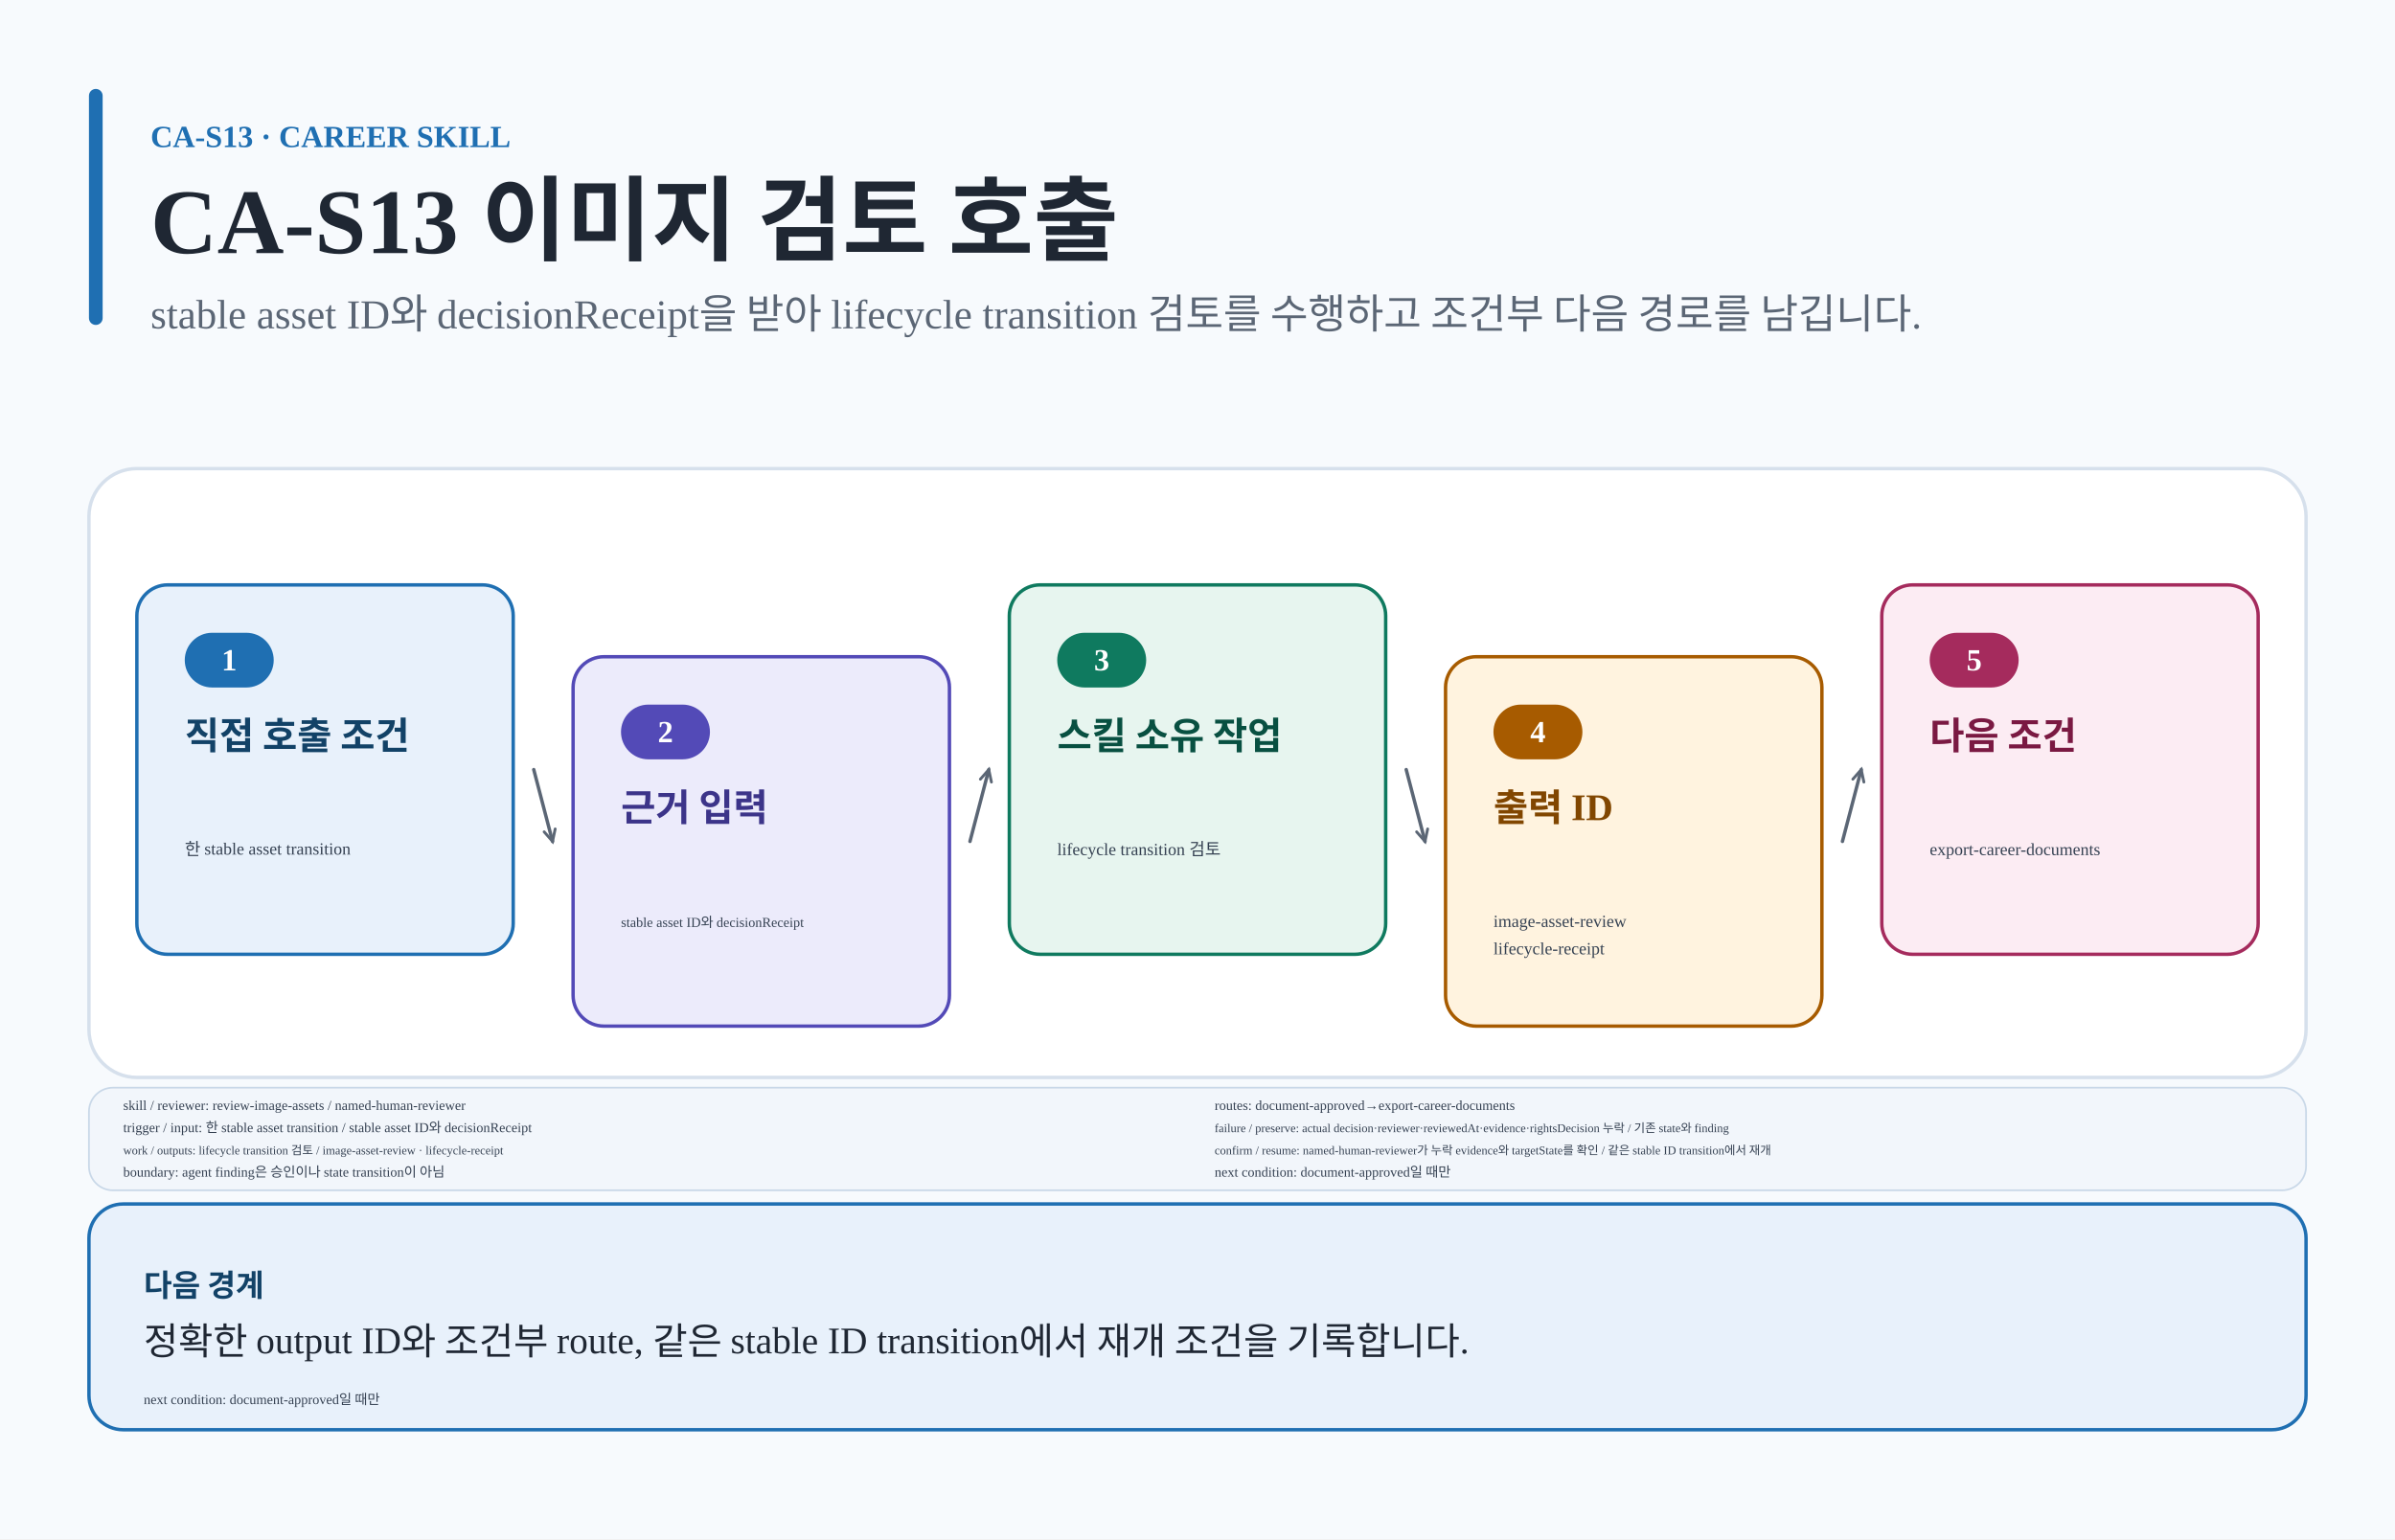
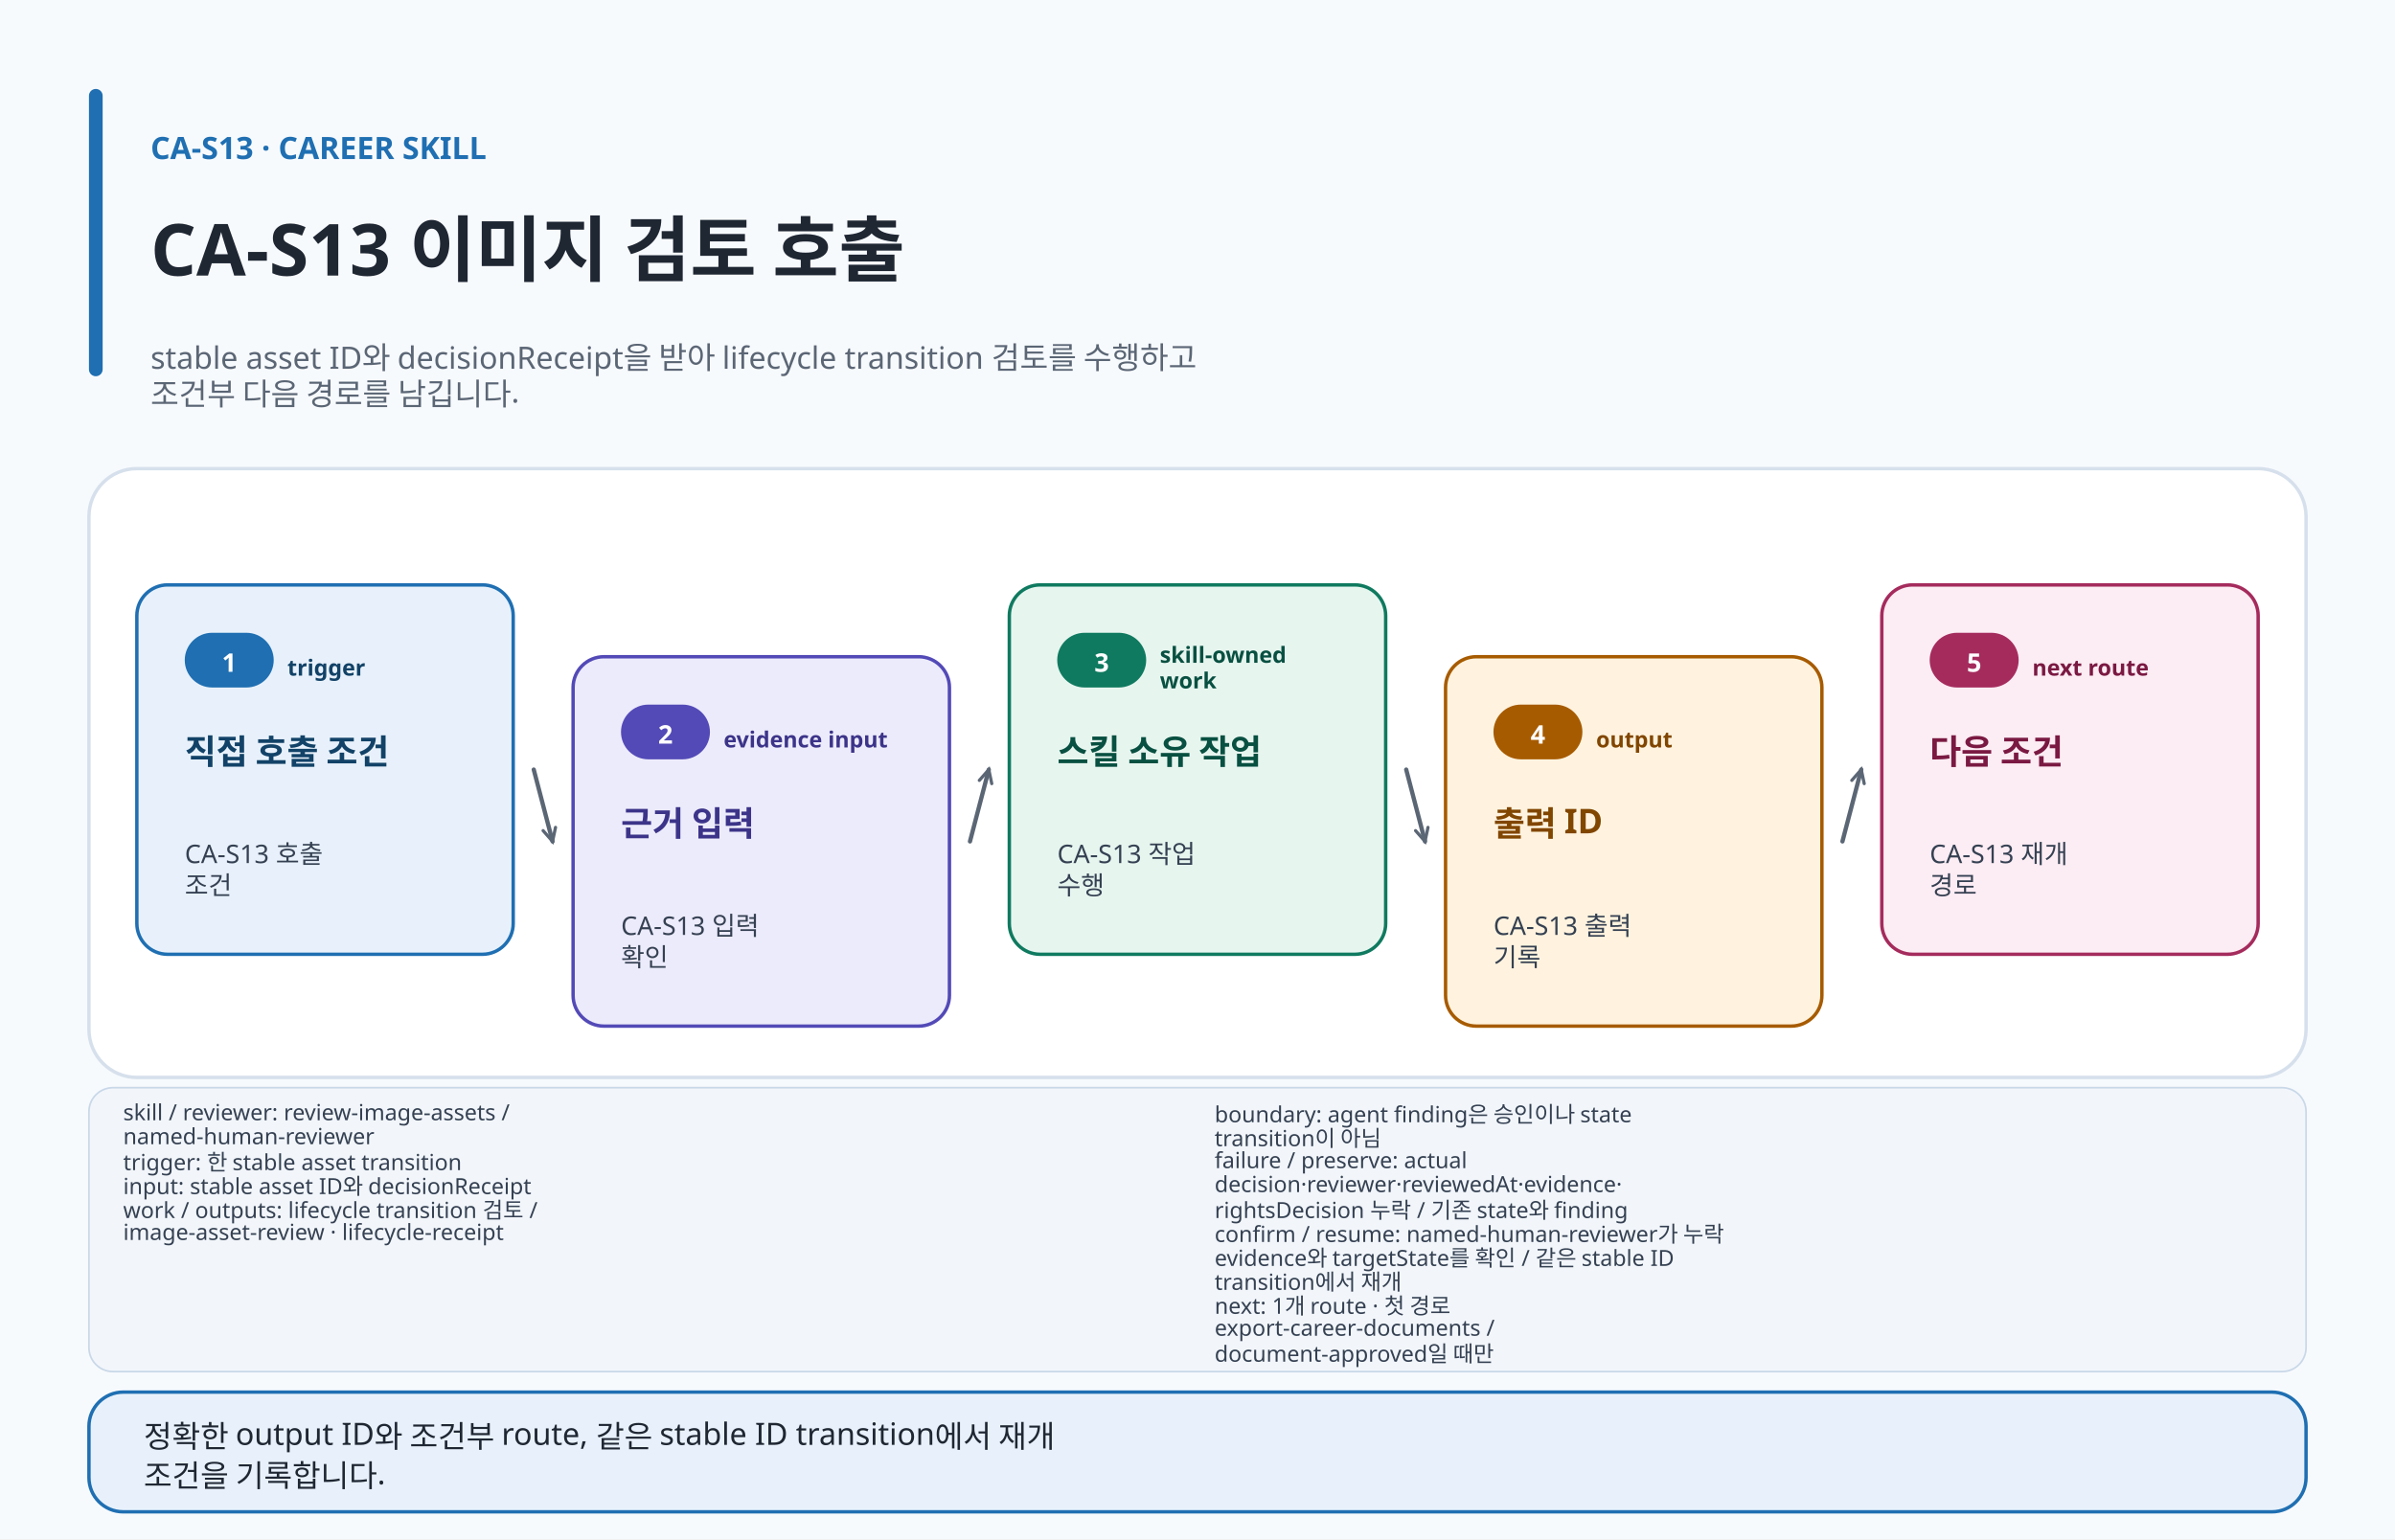
- <svg xmlns="http://www.w3.org/2000/svg" viewBox="0 0 1400 900" width="1400" height="900" role="img" aria-label="Career 이미지 자산 검토 직접 호출 흐름">
+ <svg xmlns="http://www.w3.org/2000/svg" viewBox="0 0 1400 900" width="1400" height="900" role="img" aria-label="Career 이미지 자산 검토 직접 호출 흐름" style="font-family:Pretendard,'Apple SD Gothic Neo','Malgun Gothic','Noto Sans KR',sans-serif">
  <defs>
-     <marker id="open-arrow" viewBox="0 0 12 12" refX="10" refY="6" markerWidth="10" markerHeight="10" markerUnits="userSpaceOnUse" orient="auto">
+     <marker id="open-arrow" viewBox="0 0 12 12" refX="10" refY="6" markerWidth="11.25" markerHeight="11.25" markerUnits="userSpaceOnUse" orient="auto">
      <path d="M 2 2 L 10 6 L 2 10" fill="none" stroke="#5B6675" stroke-width="2" stroke-linecap="round" />
    </marker>
  </defs>
  <rect width="1400" height="900" fill="#F7FAFD" />
-   <rect x="52" y="52" width="8" height="138" rx="4" fill="#1F6FB2" />
-   <text x="88" y="86" fill="#1F6FB2" font-size="18" font-weight="700">CA-S13 · CAREER SKILL</text>
-   <text x="88" y="148" fill="#1F2733" font-size="54" font-weight="700">CA-S13 이미지 검토 호출</text>
-   <text x="88" y="192" fill="#5B6675" font-size="24" textLength="1220" lengthAdjust="spacingAndGlyphs">stable asset ID와 decisionReceipt을 받아 lifecycle transition 검토를 수행하고 조건부 다음 경로를 남깁니다.</text>
+   <rect x="52" y="52" width="8" height="168" rx="4" fill="#1F6FB2" />
+   <text data-text-role="eyebrow" x="88" y="86" text-anchor="start" dominant-baseline="central" fill="#1F6FB2" font-size="18" font-weight="700">
+     <tspan x="88" dy="0">CA-S13 · CAREER SKILL</tspan>
+   </text>
+   <text data-text-role="title" x="88" y="141" text-anchor="start" dominant-baseline="central" fill="#1F2733" font-size="42" font-weight="700">
+     <tspan x="88" dy="0">CA-S13 이미지 검토 호출</tspan>
+   </text>
+   <text data-text-role="description" x="88" y="207" text-anchor="start" dominant-baseline="central" fill="#5B6675" font-size="18" font-weight="400">
+     <tspan x="88" dy="0">stable asset ID와 decisionReceipt을 받아 lifecycle transition 검토를 수행하고</tspan>
+     <tspan x="88" dy="22">조건부 다음 경로를 남깁니다.</tspan>
+   </text>
  <rect x="52" y="274" width="1296" height="356" rx="28" fill="#FFFFFF" stroke="#D6E0EC" stroke-width="2" />
-   <path d="M 312 450 L 323 492" fill="none" stroke="#5B6675" stroke-width="2" stroke-linecap="round" marker-end="url(#open-arrow)" />
-   <path d="M 567 492 L 578 450" fill="none" stroke="#5B6675" stroke-width="2" stroke-linecap="round" marker-end="url(#open-arrow)" />
-   <path d="M 822 450 L 833 492" fill="none" stroke="#5B6675" stroke-width="2" stroke-linecap="round" marker-end="url(#open-arrow)" />
-   <path d="M 1077 492 L 1088 450" fill="none" stroke="#5B6675" stroke-width="2" stroke-linecap="round" marker-end="url(#open-arrow)" />
+   <path d="M 312 450 L 323 492" fill="none" stroke="#5B6675" stroke-width="2.5" stroke-linecap="round" marker-end="url(#open-arrow)" />
+   <path d="M 567 492 L 578 450" fill="none" stroke="#5B6675" stroke-width="2.5" stroke-linecap="round" marker-end="url(#open-arrow)" />
+   <path d="M 822 450 L 833 492" fill="none" stroke="#5B6675" stroke-width="2.5" stroke-linecap="round" marker-end="url(#open-arrow)" />
+   <path d="M 1077 492 L 1088 450" fill="none" stroke="#5B6675" stroke-width="2.5" stroke-linecap="round" marker-end="url(#open-arrow)" />
  <g aria-label="읽기 순서 1: 직접 호출 조건">
    <rect x="80" y="342" width="220" height="216" rx="18" fill="#E8F1FB" stroke="#1F6FB2" stroke-width="2" />
    <rect x="108" y="370" width="52" height="32" rx="16" fill="#1F6FB2" />
-     <text x="134" y="392" text-anchor="middle" fill="#FFFFFF" font-size="18" font-weight="700">1</text>
-     <text x="108" y="438" fill="#124267" font-size="22" font-weight="700">직접 호출 조건</text>
-     <text x="108" y="500" fill="#354152" font-size="10" textLength="164" lengthAdjust="spacingAndGlyphs">한 stable asset transition</text>
+     <text data-text-role="caption" x="134" y="387" text-anchor="middle" dominant-baseline="central" fill="#FFFFFF" font-size="15" font-weight="700">
+       <tspan x="134" dy="0">1</tspan>
+     </text>
+     <text data-text-role="caption" x="168" y="390" text-anchor="start" dominant-baseline="central" fill="#124267" font-size="13" font-weight="700">
+       <tspan x="168" dy="0">trigger</tspan>
+     </text>
+     <text data-text-role="card-title" x="108" y="438" text-anchor="start" dominant-baseline="central" fill="#124267" font-size="20" font-weight="700">
+       <tspan x="108" dy="0">직접 호출 조건</tspan>
+     </text>
+     <text data-text-role="card-body" x="108" y="497.5" text-anchor="start" dominant-baseline="central" fill="#354152" font-size="15" font-weight="400">
+       <tspan x="108" dy="0">CA-S13 호출</tspan>
+       <tspan x="108" dy="19">조건</tspan>
+     </text>
  </g>
  <g aria-label="읽기 순서 2: 근거 입력">
    <rect x="335" y="384" width="220" height="216" rx="18" fill="#ECEBFB" stroke="#534AB7" stroke-width="2" />
    <rect x="363" y="412" width="52" height="32" rx="16" fill="#534AB7" />
-     <text x="389" y="434" text-anchor="middle" fill="#FFFFFF" font-size="18" font-weight="700">2</text>
-     <text x="363" y="480" fill="#3C3489" font-size="22" font-weight="700">근거 입력</text>
-     <text x="363" y="542" fill="#354152" font-size="8" textLength="164" lengthAdjust="spacingAndGlyphs">stable asset ID와 decisionReceipt</text>
+     <text data-text-role="caption" x="389" y="429" text-anchor="middle" dominant-baseline="central" fill="#FFFFFF" font-size="15" font-weight="700">
+       <tspan x="389" dy="0">2</tspan>
+     </text>
+     <text data-text-role="caption" x="423" y="432" text-anchor="start" dominant-baseline="central" fill="#3C3489" font-size="13" font-weight="700">
+       <tspan x="423" dy="0">evidence input</tspan>
+     </text>
+     <text data-text-role="card-title" x="363" y="480" text-anchor="start" dominant-baseline="central" fill="#3C3489" font-size="20" font-weight="700">
+       <tspan x="363" dy="0">근거 입력</tspan>
+     </text>
+     <text data-text-role="card-body" x="363" y="539.5" text-anchor="start" dominant-baseline="central" fill="#354152" font-size="15" font-weight="400">
+       <tspan x="363" dy="0">CA-S13 입력</tspan>
+       <tspan x="363" dy="19">확인</tspan>
+     </text>
  </g>
  <g aria-label="읽기 순서 3: 스킬 소유 작업">
    <rect x="590" y="342" width="220" height="216" rx="18" fill="#E7F5EF" stroke="#0F7A5F" stroke-width="2" />
    <rect x="618" y="370" width="52" height="32" rx="16" fill="#0F7A5F" />
-     <text x="644" y="392" text-anchor="middle" fill="#FFFFFF" font-size="18" font-weight="700">3</text>
-     <text x="618" y="438" fill="#085041" font-size="22" font-weight="700">스킬 소유 작업</text>
-     <text x="618" y="500" fill="#354152" font-size="10" textLength="164" lengthAdjust="spacingAndGlyphs">lifecycle transition 검토</text>
+     <text data-text-role="caption" x="644" y="387" text-anchor="middle" dominant-baseline="central" fill="#FFFFFF" font-size="15" font-weight="700">
+       <tspan x="644" dy="0">3</tspan>
+     </text>
+     <text data-text-role="caption" x="678" y="382.5" text-anchor="start" dominant-baseline="central" fill="#085041" font-size="13" font-weight="700">
+       <tspan x="678" dy="0">skill-owned</tspan>
+       <tspan x="678" dy="15">work</tspan>
+     </text>
+     <text data-text-role="card-title" x="618" y="438" text-anchor="start" dominant-baseline="central" fill="#085041" font-size="20" font-weight="700">
+       <tspan x="618" dy="0">스킬 소유 작업</tspan>
+     </text>
+     <text data-text-role="card-body" x="618" y="497.5" text-anchor="start" dominant-baseline="central" fill="#354152" font-size="15" font-weight="400">
+       <tspan x="618" dy="0">CA-S13 작업</tspan>
+       <tspan x="618" dy="19">수행</tspan>
+     </text>
  </g>
  <g aria-label="읽기 순서 4: 출력 ID">
    <rect x="845" y="384" width="220" height="216" rx="18" fill="#FFF3DF" stroke="#A75B00" stroke-width="2" />
    <rect x="873" y="412" width="52" height="32" rx="16" fill="#A75B00" />
-     <text x="899" y="434" text-anchor="middle" fill="#FFFFFF" font-size="18" font-weight="700">4</text>
-     <text x="873" y="480" fill="#814600" font-size="22" font-weight="700">출력 ID</text>
-     <text x="873" y="542" fill="#354152" font-size="10" textLength="164" lengthAdjust="spacingAndGlyphs">image-asset-review</text>
-     <text x="873" y="558" fill="#354152" font-size="10" textLength="164" lengthAdjust="spacingAndGlyphs">lifecycle-receipt</text>
+     <text data-text-role="caption" x="899" y="429" text-anchor="middle" dominant-baseline="central" fill="#FFFFFF" font-size="15" font-weight="700">
+       <tspan x="899" dy="0">4</tspan>
+     </text>
+     <text data-text-role="caption" x="933" y="432" text-anchor="start" dominant-baseline="central" fill="#814600" font-size="13" font-weight="700">
+       <tspan x="933" dy="0">output</tspan>
+     </text>
+     <text data-text-role="card-title" x="873" y="480" text-anchor="start" dominant-baseline="central" fill="#814600" font-size="20" font-weight="700">
+       <tspan x="873" dy="0">출력 ID</tspan>
+     </text>
+     <text data-text-role="card-body" x="873" y="539.5" text-anchor="start" dominant-baseline="central" fill="#354152" font-size="15" font-weight="400">
+       <tspan x="873" dy="0">CA-S13 출력</tspan>
+       <tspan x="873" dy="19">기록</tspan>
+     </text>
  </g>
  <g aria-label="읽기 순서 5: 다음 조건">
    <rect x="1100" y="342" width="220" height="216" rx="18" fill="#FCECF3" stroke="#A52B5D" stroke-width="2" />
    <rect x="1128" y="370" width="52" height="32" rx="16" fill="#A52B5D" />
-     <text x="1154" y="392" text-anchor="middle" fill="#FFFFFF" font-size="18" font-weight="700">5</text>
-     <text x="1128" y="438" fill="#7A1942" font-size="22" font-weight="700">다음 조건</text>
-     <text x="1128" y="500" fill="#354152" font-size="10" textLength="164" lengthAdjust="spacingAndGlyphs">export-career-documents</text>
+     <text data-text-role="caption" x="1154" y="387" text-anchor="middle" dominant-baseline="central" fill="#FFFFFF" font-size="15" font-weight="700">
+       <tspan x="1154" dy="0">5</tspan>
+     </text>
+     <text data-text-role="caption" x="1188" y="390" text-anchor="start" dominant-baseline="central" fill="#7A1942" font-size="13" font-weight="700">
+       <tspan x="1188" dy="0">next route</tspan>
+     </text>
+     <text data-text-role="card-title" x="1128" y="438" text-anchor="start" dominant-baseline="central" fill="#7A1942" font-size="20" font-weight="700">
+       <tspan x="1128" dy="0">다음 조건</tspan>
+     </text>
+     <text data-text-role="card-body" x="1128" y="497.5" text-anchor="start" dominant-baseline="central" fill="#354152" font-size="15" font-weight="400">
+       <tspan x="1128" dy="0">CA-S13 재개</tspan>
+       <tspan x="1128" dy="19">경로</tspan>
+     </text>
  </g>
-   <rect x="52" y="636" width="1296" height="60" rx="14" fill="#F2F6FB" stroke="#C9D8E8" stroke-width="1" />
-   <text x="72" y="649" fill="#354152" font-size="8" textLength="610" lengthAdjust="spacingAndGlyphs">skill / reviewer: review-image-assets / named-human-reviewer</text>
-   <text x="72" y="662" fill="#354152" font-size="8" textLength="610" lengthAdjust="spacingAndGlyphs">trigger / input: 한 stable asset transition / stable asset ID와 decisionReceipt</text>
-   <text x="72" y="675" fill="#354152" font-size="7" textLength="610" lengthAdjust="spacingAndGlyphs">work / outputs: lifecycle transition 검토 / image-asset-review · lifecycle-receipt</text>
-   <text x="72" y="688" fill="#354152" font-size="8" textLength="610" lengthAdjust="spacingAndGlyphs">boundary: agent finding은 승인이나 state transition이 아님</text>
-   <text x="710" y="649" fill="#354152" font-size="8" textLength="618" lengthAdjust="spacingAndGlyphs">routes: document-approved→export-career-documents</text>
-   <text x="710" y="662" fill="#354152" font-size="7" textLength="618" lengthAdjust="spacingAndGlyphs">failure / preserve: actual decision·reviewer·reviewedAt·evidence·rightsDecision 누락 / 기존 state와 finding</text>
-   <text x="710" y="675" fill="#354152" font-size="7" textLength="618" lengthAdjust="spacingAndGlyphs">confirm / resume: named-human-reviewer가 누락 evidence와 targetState를 확인 / 같은 stable ID transition에서 재개</text>
-   <text x="710" y="688" fill="#354152" font-size="8">next condition: document-approved일 때만</text>
-   <rect x="52" y="704" width="1296" height="132" rx="20" fill="#E8F1FB" stroke="#1F6FB2" stroke-width="2" />
-   <text x="84" y="758" fill="#124267" font-size="18" font-weight="700">다음 경계</text>
-   <text x="84" y="792" fill="#1F2733" font-size="22">정확한 output ID와 조건부 route, 같은 stable ID transition에서 재개 조건을 기록합니다.</text>
-   <text x="84" y="821" fill="#354152" font-weight="500" font-size="8">next condition: document-approved일 때만</text>
+   <rect x="52" y="636" width="1296" height="166" rx="14" fill="#F2F6FB" stroke="#C9D8E8" stroke-width="1" />
+   <text data-text-role="semantic-rail" x="72" y="650" text-anchor="start" dominant-baseline="central" fill="#354152" font-size="13" font-weight="400">
+     <tspan x="72" dy="0">skill / reviewer: review-image-assets /</tspan>
+     <tspan x="72" dy="14">named-human-reviewer</tspan>
+   </text>
+   <text data-text-role="semantic-rail" x="72" y="678" text-anchor="start" dominant-baseline="central" fill="#354152" font-size="13" font-weight="400">
+     <tspan x="72" dy="0">trigger: 한 stable asset transition</tspan>
+   </text>
+   <text data-text-role="semantic-rail" x="72" y="692" text-anchor="start" dominant-baseline="central" fill="#354152" font-size="13" font-weight="400">
+     <tspan x="72" dy="0">input: stable asset ID와 decisionReceipt</tspan>
+   </text>
+   <text data-text-role="semantic-rail" x="72" y="706" text-anchor="start" dominant-baseline="central" fill="#354152" font-size="13" font-weight="400">
+     <tspan x="72" dy="0">work / outputs: lifecycle transition 검토 /</tspan>
+     <tspan x="72" dy="14">image-asset-review · lifecycle-receipt</tspan>
+   </text>
+   <text data-text-role="semantic-rail" x="710" y="650" text-anchor="start" dominant-baseline="central" fill="#354152" font-size="13" font-weight="400">
+     <tspan x="710" dy="0">boundary: agent finding은 승인이나 state</tspan>
+     <tspan x="710" dy="14">transition이 아님</tspan>
+   </text>
+   <text data-text-role="semantic-rail" x="710" y="678" text-anchor="start" dominant-baseline="central" fill="#354152" font-size="13" font-weight="400">
+     <tspan x="710" dy="0">failure / preserve: actual</tspan>
+     <tspan x="710" dy="14">decision·reviewer·reviewedAt·evidence·</tspan>
+     <tspan x="710" dy="14">rightsDecision 누락 / 기존 state와 finding</tspan>
+   </text>
+   <text data-text-role="semantic-rail" x="710" y="720" text-anchor="start" dominant-baseline="central" fill="#354152" font-size="13" font-weight="400">
+     <tspan x="710" dy="0">confirm / resume: named-human-reviewer가 누락</tspan>
+     <tspan x="710" dy="14">evidence와 targetState를 확인 / 같은 stable ID</tspan>
+     <tspan x="710" dy="14">transition에서 재개</tspan>
+   </text>
+   <text data-text-role="semantic-rail" x="710" y="762" text-anchor="start" dominant-baseline="central" fill="#354152" font-size="13" font-weight="400">
+     <tspan x="710" dy="0">next: 1개 route · 첫 경로</tspan>
+     <tspan x="710" dy="14">export-career-documents /</tspan>
+     <tspan x="710" dy="14">document-approved일 때만</tspan>
+   </text>
+   <rect x="52" y="814" width="1296" height="70" rx="20" fill="#E8F1FB" stroke="#1F6FB2" stroke-width="2" />
+   <text data-text-role="footer" x="84" y="838.5" text-anchor="start" dominant-baseline="central" fill="#1F2733" font-size="18" font-weight="400">
+     <tspan x="84" dy="0">정확한 output ID와 조건부 route, 같은 stable ID transition에서 재개</tspan>
+     <tspan x="84" dy="23">조건을 기록합니다.</tspan>
+   </text>
</svg>
